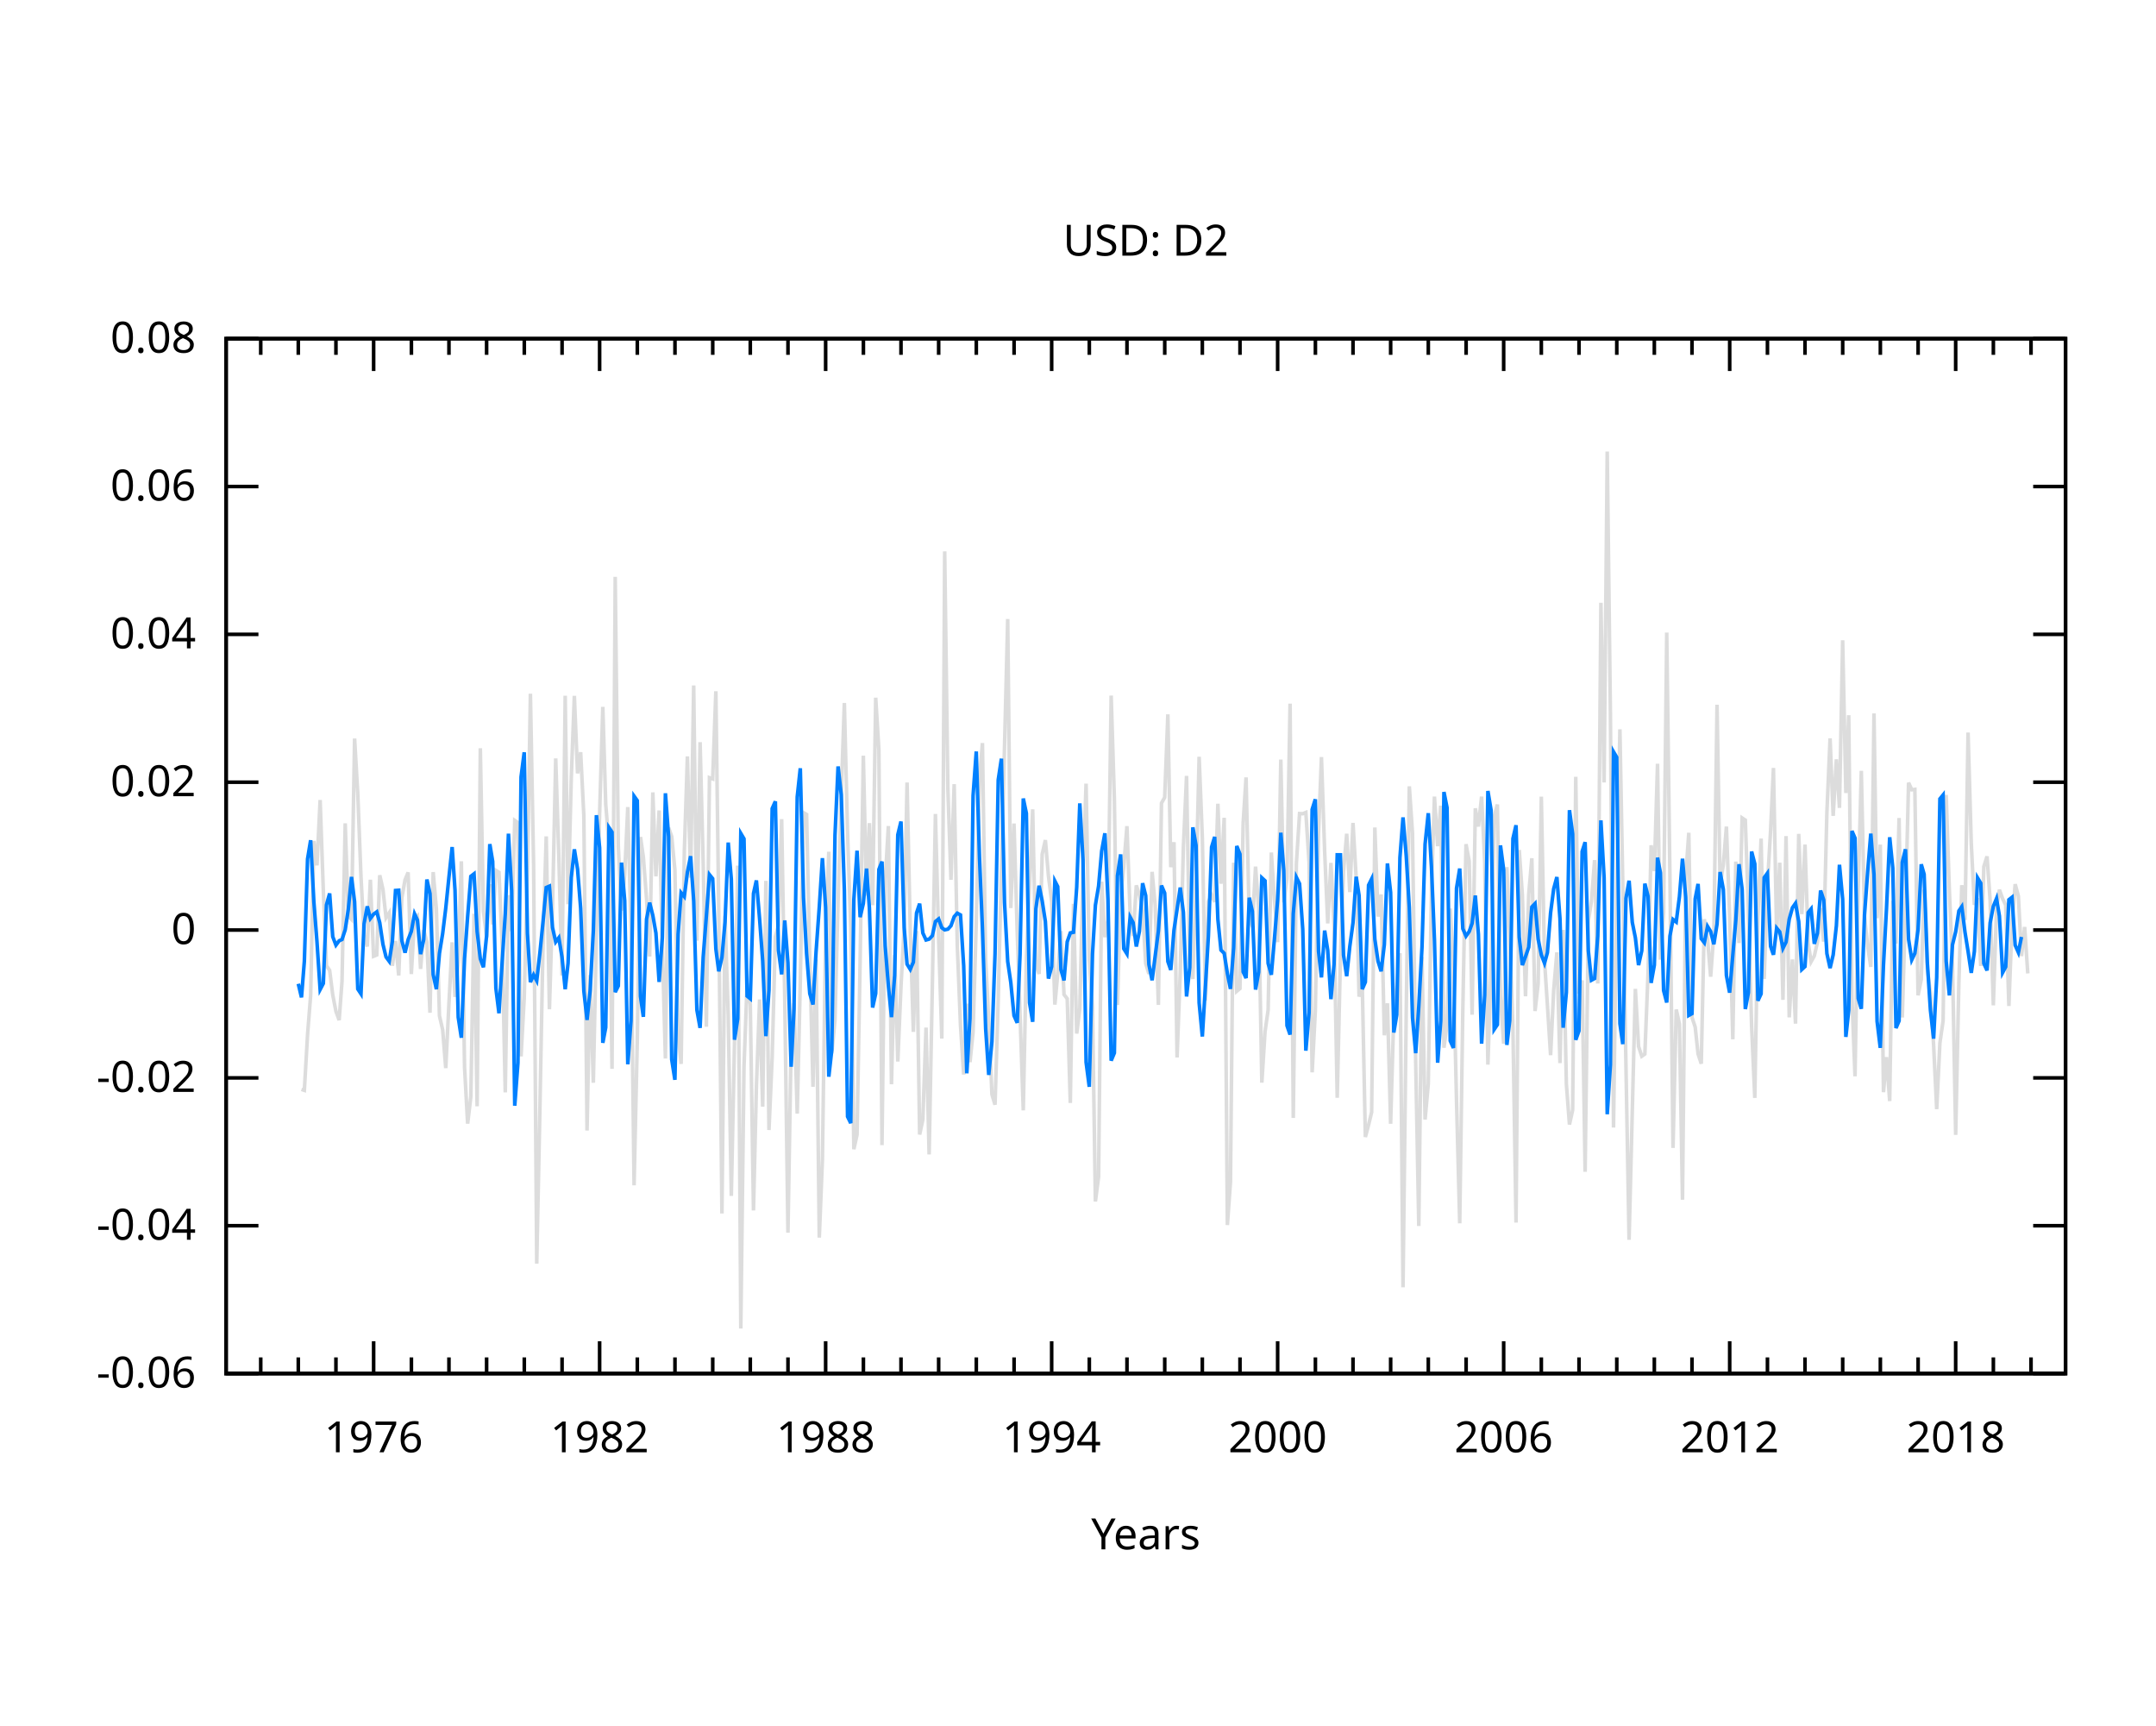
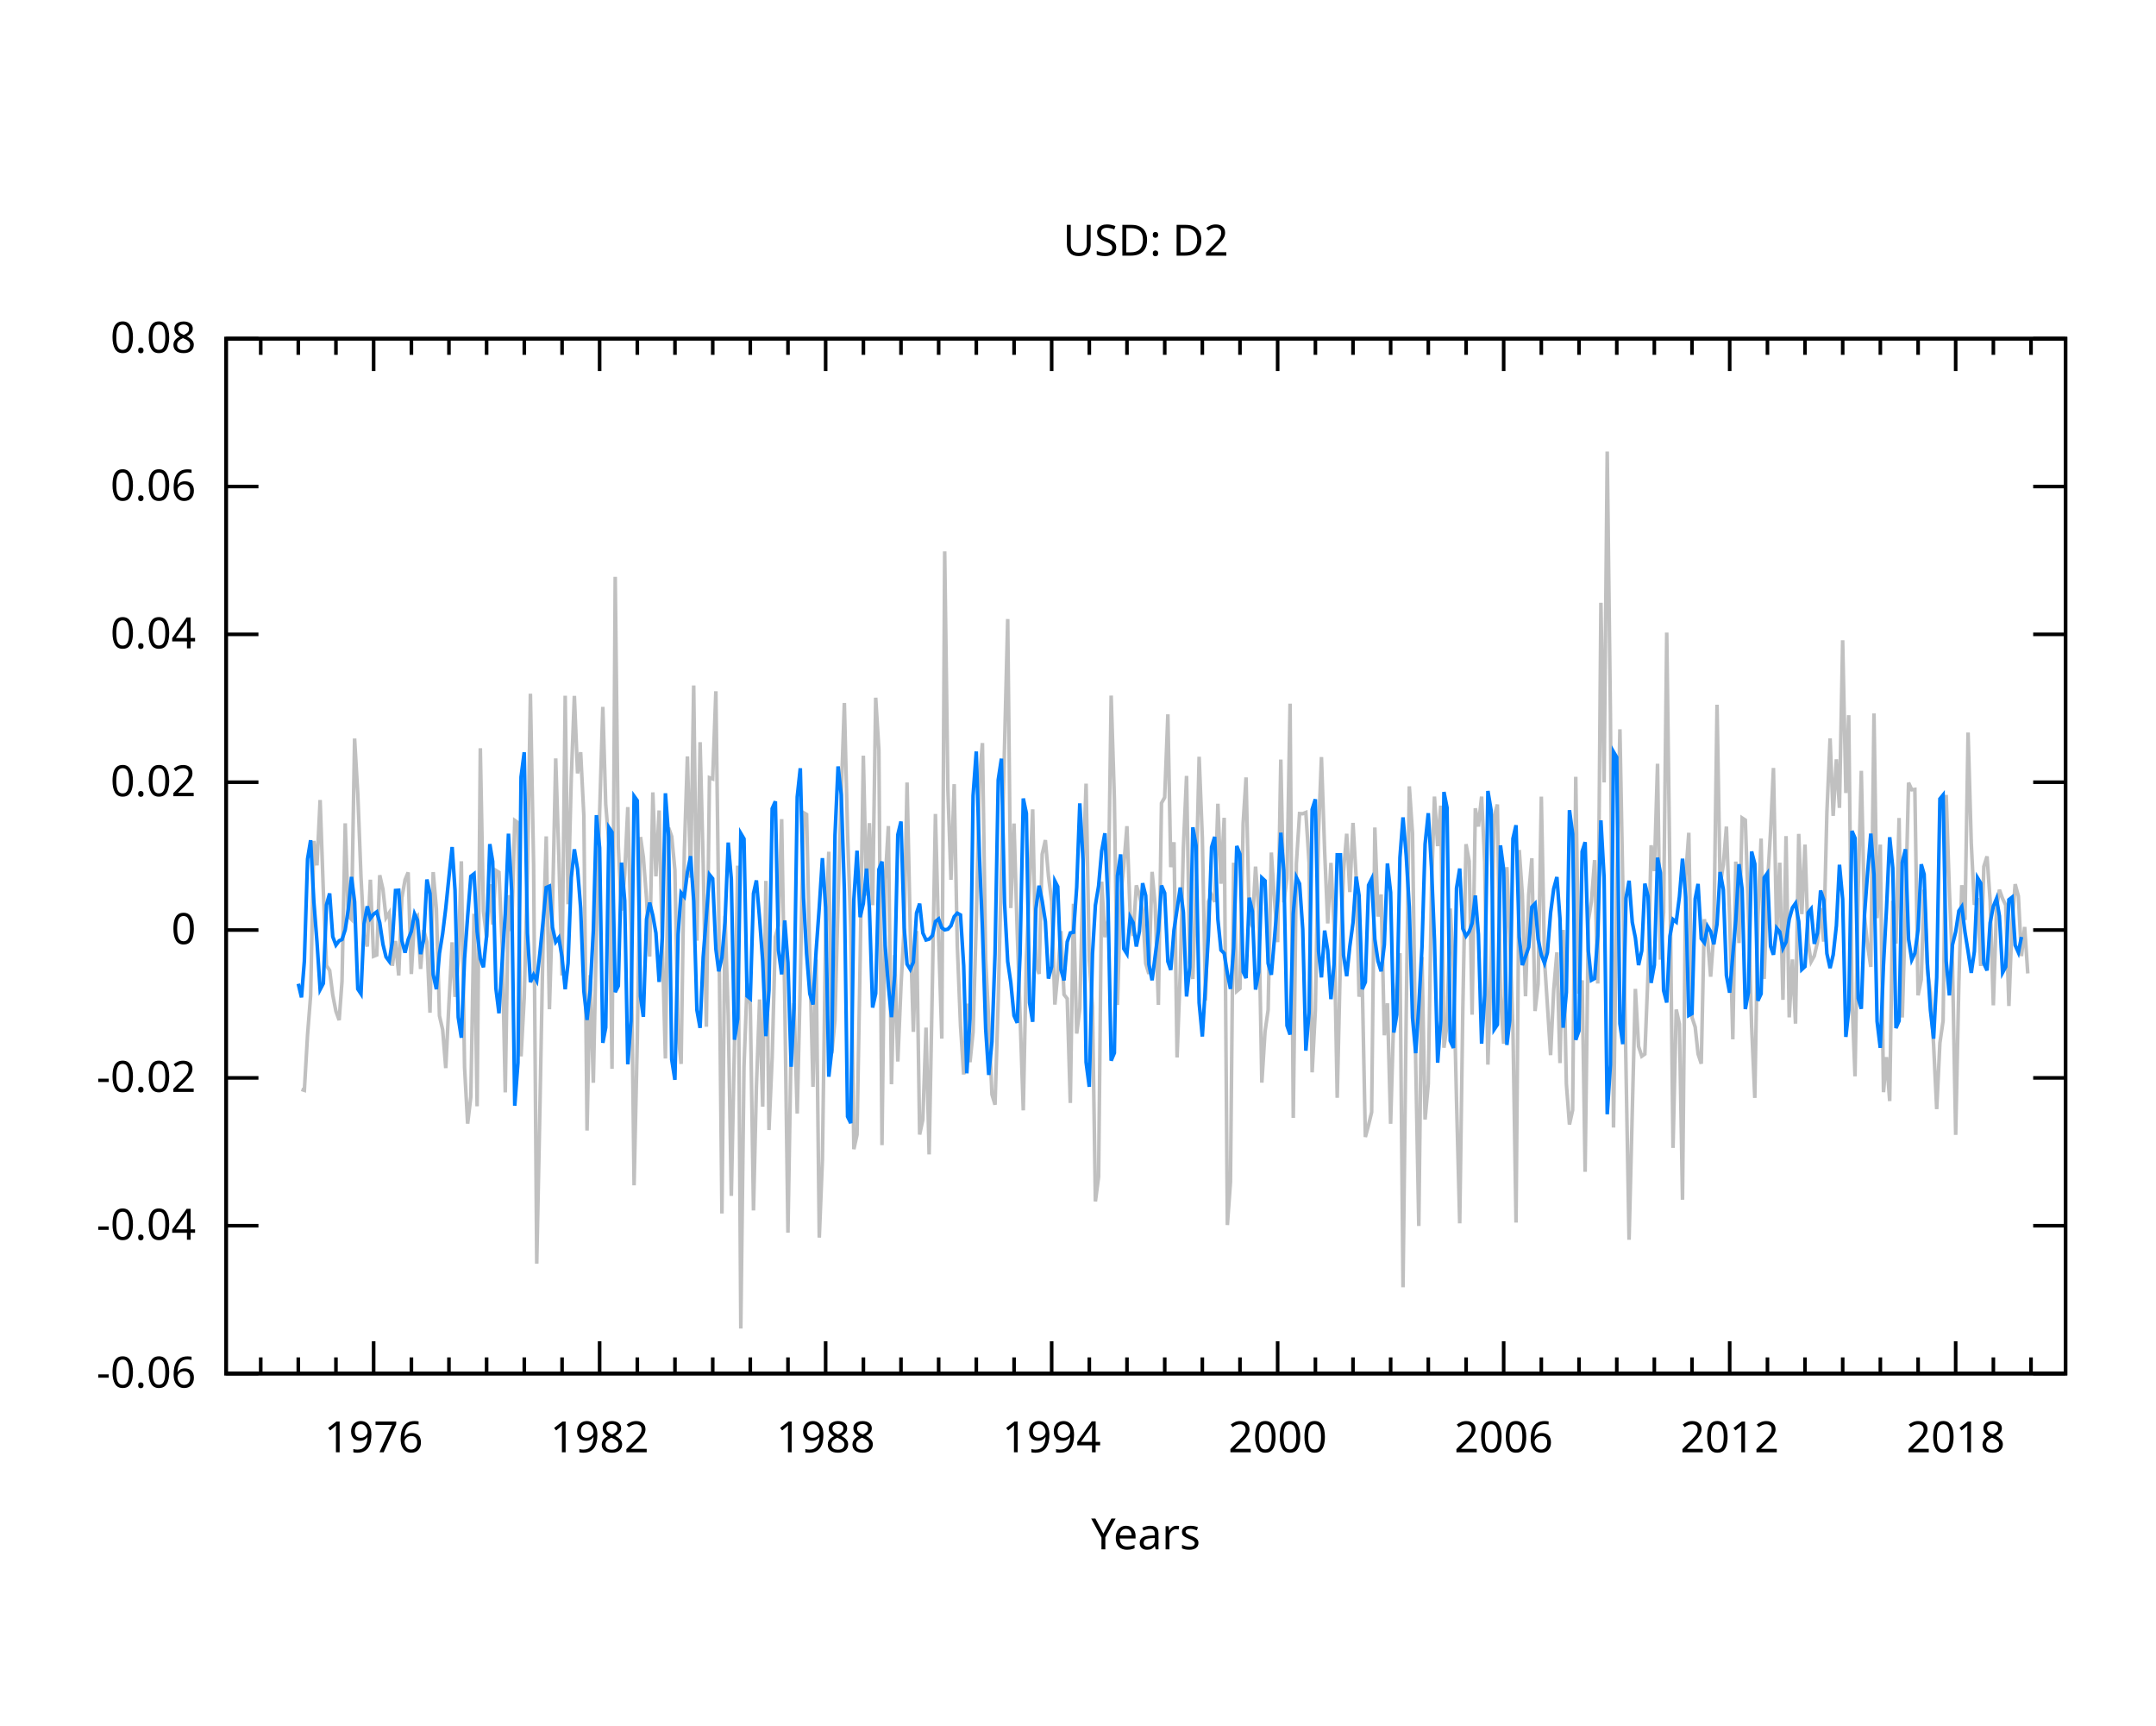
<svg xmlns="http://www.w3.org/2000/svg" xmlns:xlink="http://www.w3.org/1999/xlink" width="600" height="480" viewBox="0 0 600 480">
  <g id="gnuplot_canvas">
    <rect x="0" y="0" width="600" height="480" fill="none" />
    <defs>
      <circle id="gpDot" r="0.5" stroke-width="0.5" stroke="currentColor" />
      <path id="gpPt0" stroke-width="0.222" stroke="currentColor" d="M-1,0 h2 M0,-1 v2" />
      <path id="gpPt1" stroke-width="0.222" stroke="currentColor" d="M-1,-1 L1,1 M1,-1 L-1,1" />
      <path id="gpPt2" stroke-width="0.222" stroke="currentColor" d="M-1,0 L1,0 M0,-1 L0,1 M-1,-1 L1,1 M-1,1 L1,-1" />
      <rect id="gpPt3" stroke-width="0.222" stroke="currentColor" x="-1" y="-1" width="2" height="2" />
      <rect id="gpPt4" stroke-width="0.222" stroke="currentColor" fill="currentColor" x="-1" y="-1" width="2" height="2" />
      <circle id="gpPt5" stroke-width="0.222" stroke="currentColor" cx="0" cy="0" r="1" />
      <use xlink:href="#gpPt5" id="gpPt6" fill="currentColor" stroke="none" />
      <path id="gpPt7" stroke-width="0.222" stroke="currentColor" d="M0,-1.33 L-1.33,0.67 L1.33,0.67 z" />
      <use xlink:href="#gpPt7" id="gpPt8" fill="currentColor" stroke="none" />
      <use xlink:href="#gpPt7" id="gpPt9" stroke="currentColor" transform="rotate(180)" />
      <use xlink:href="#gpPt9" id="gpPt10" fill="currentColor" stroke="none" />
      <use xlink:href="#gpPt3" id="gpPt11" stroke="currentColor" transform="rotate(45)" />
      <use xlink:href="#gpPt11" id="gpPt12" fill="currentColor" stroke="none" />
      <path id="gpPt13" stroke-width="0.222" stroke="currentColor" d="M0,1.330 L1.265,0.411 L0.782,-1.067 L-0.782,-1.076 L-1.265,0.411 z" />
      <use xlink:href="#gpPt13" id="gpPt14" fill="currentColor" stroke="none" />
      <filter id="textbox" filterUnits="objectBoundingBox" x="0" y="0" height="1" width="1">
        <feFlood flood-color="white" flood-opacity="1" result="bgnd" />
        <feComposite in="SourceGraphic" in2="bgnd" operator="atop" />
      </filter>
      <filter id="greybox" filterUnits="objectBoundingBox" x="0" y="0" height="1" width="1">
        <feFlood flood-color="lightgrey" flood-opacity="1" result="grey" />
        <feComposite in="SourceGraphic" in2="grey" operator="atop" />
      </filter>
    </defs>
    <g fill="none" color="white" stroke="currentColor" stroke-width="1.00" stroke-linecap="butt" stroke-linejoin="miter">
</g>
    <g fill="none" color="black" stroke="currentColor" stroke-width="1.00" stroke-linecap="butt" stroke-linejoin="miter">
      <path stroke="black" d="M62.92,382.18 L71.92,382.18 M574.82,382.18 L565.82,382.18  " />
      <g transform="translate(54.53,386.08)" stroke="none" fill="black" font-family="cmr10" font-size="12.00" text-anchor="end">
        <text>
          <tspan font-family="cmr10">-0.06</tspan>
        </text>
      </g>
    </g>
    <g fill="none" color="black" stroke="currentColor" stroke-width="1.00" stroke-linecap="butt" stroke-linejoin="miter">
      <path stroke="black" d="M62.92,341.04 L71.92,341.04 M574.82,341.04 L565.82,341.04  " />
      <g transform="translate(54.53,344.94)" stroke="none" fill="black" font-family="cmr10" font-size="12.00" text-anchor="end">
        <text>
          <tspan font-family="cmr10">-0.04</tspan>
        </text>
      </g>
    </g>
    <g fill="none" color="black" stroke="currentColor" stroke-width="1.00" stroke-linecap="butt" stroke-linejoin="miter">
      <path stroke="black" d="M62.92,299.91 L71.92,299.91 M574.82,299.91 L565.82,299.91  " />
      <g transform="translate(54.53,303.81)" stroke="none" fill="black" font-family="cmr10" font-size="12.00" text-anchor="end">
        <text>
          <tspan font-family="cmr10">-0.02</tspan>
        </text>
      </g>
    </g>
    <g fill="none" color="black" stroke="currentColor" stroke-width="1.00" stroke-linecap="butt" stroke-linejoin="miter">
      <path stroke="black" d="M62.92,258.77 L71.92,258.77 M574.82,258.77 L565.82,258.77  " />
      <g transform="translate(54.53,262.67)" stroke="none" fill="black" font-family="cmr10" font-size="12.00" text-anchor="end">
        <text>
          <tspan font-family="cmr10"> 0</tspan>
        </text>
      </g>
    </g>
    <g fill="none" color="black" stroke="currentColor" stroke-width="1.00" stroke-linecap="butt" stroke-linejoin="miter">
      <path stroke="black" d="M62.92,217.64 L71.92,217.64 M574.82,217.64 L565.82,217.64  " />
      <g transform="translate(54.53,221.54)" stroke="none" fill="black" font-family="cmr10" font-size="12.00" text-anchor="end">
        <text>
          <tspan font-family="cmr10"> 0.02</tspan>
        </text>
      </g>
    </g>
    <g fill="none" color="black" stroke="currentColor" stroke-width="1.00" stroke-linecap="butt" stroke-linejoin="miter">
      <path stroke="black" d="M62.92,176.50 L71.92,176.50 M574.82,176.50 L565.82,176.50  " />
      <g transform="translate(54.53,180.40)" stroke="none" fill="black" font-family="cmr10" font-size="12.00" text-anchor="end">
        <text>
          <tspan font-family="cmr10"> 0.04</tspan>
        </text>
      </g>
    </g>
    <g fill="none" color="black" stroke="currentColor" stroke-width="1.00" stroke-linecap="butt" stroke-linejoin="miter">
      <path stroke="black" d="M62.92,135.37 L71.92,135.37 M574.82,135.37 L565.82,135.37  " />
      <g transform="translate(54.53,139.27)" stroke="none" fill="black" font-family="cmr10" font-size="12.00" text-anchor="end">
        <text>
          <tspan font-family="cmr10"> 0.06</tspan>
        </text>
      </g>
    </g>
    <g fill="none" color="black" stroke="currentColor" stroke-width="1.00" stroke-linecap="butt" stroke-linejoin="miter">
      <path stroke="black" d="M62.92,94.23 L71.92,94.23 M574.82,94.23 L565.82,94.23  " />
      <g transform="translate(54.53,98.13)" stroke="none" fill="black" font-family="cmr10" font-size="12.00" text-anchor="end">
        <text>
          <tspan font-family="cmr10"> 0.08</tspan>
        </text>
      </g>
    </g>
    <g fill="none" color="black" stroke="currentColor" stroke-width="1.00" stroke-linecap="butt" stroke-linejoin="miter">
      <path stroke="black" d="M72.56,382.18 L72.56,377.68 M72.56,94.23 L72.56,98.73 M83.01,382.18 L83.01,377.68 M83.01,94.23 L83.01,98.73   M93.49,382.18 L93.49,377.68 M93.49,94.23 L93.49,98.73 M103.98,382.18 L103.98,373.18 M103.98,94.23 L103.98,103.23    " />
      <g transform="translate(103.98,404.08)" stroke="none" fill="black" font-family="cmr10" font-size="12.00" text-anchor="middle">
        <text>
          <tspan font-family="cmr10">1976</tspan>
        </text>
      </g>
    </g>
    <g fill="none" color="black" stroke="currentColor" stroke-width="1.00" stroke-linecap="butt" stroke-linejoin="miter">
      <path stroke="black" d="M114.49,382.18 L114.49,377.68 M114.49,94.23 L114.49,98.73 M124.94,382.18 L124.94,377.68 M124.94,94.23 L124.94,98.73   M135.42,382.18 L135.42,377.68 M135.42,94.23 L135.42,98.73 M145.91,382.18 L145.91,377.68 M145.91,94.23 L145.91,98.73   M156.42,382.18 L156.42,377.68 M156.42,94.23 L156.42,98.73 M166.87,382.18 L166.87,373.18 M166.87,94.23 L166.87,103.23    " />
      <g transform="translate(166.87,404.08)" stroke="none" fill="black" font-family="cmr10" font-size="12.00" text-anchor="middle">
        <text>
          <tspan font-family="cmr10">1982</tspan>
        </text>
      </g>
    </g>
    <g fill="none" color="black" stroke="currentColor" stroke-width="1.00" stroke-linecap="butt" stroke-linejoin="miter">
      <path stroke="black" d="M177.36,382.18 L177.36,377.68 M177.36,94.23 L177.36,98.73 M187.84,382.18 L187.84,377.68 M187.84,94.23 L187.84,98.73   M198.35,382.18 L198.35,377.68 M198.35,94.23 L198.35,98.73 M208.80,382.18 L208.80,377.68 M208.80,94.23 L208.80,98.73   M219.29,382.18 L219.29,377.68 M219.29,94.23 L219.29,98.73 M229.77,382.18 L229.77,373.18 M229.77,94.23 L229.77,103.23    " />
      <g transform="translate(229.77,404.08)" stroke="none" fill="black" font-family="cmr10" font-size="12.00" text-anchor="middle">
        <text>
          <tspan font-family="cmr10">1988</tspan>
        </text>
      </g>
    </g>
    <g fill="none" color="black" stroke="currentColor" stroke-width="1.00" stroke-linecap="butt" stroke-linejoin="miter">
      <path stroke="black" d="M240.28,382.18 L240.28,377.68 M240.28,94.23 L240.28,98.73 M250.74,382.18 L250.74,377.68 M250.74,94.23 L250.74,98.73   M261.22,382.18 L261.22,377.68 M261.22,94.23 L261.22,98.73 M271.70,382.18 L271.70,377.68 M271.70,94.23 L271.70,98.73   M282.21,382.18 L282.21,377.68 M282.21,94.23 L282.21,98.73 M292.67,382.18 L292.67,373.18 M292.67,94.23 L292.67,103.23    " />
      <g transform="translate(292.67,404.08)" stroke="none" fill="black" font-family="cmr10" font-size="12.00" text-anchor="middle">
        <text>
          <tspan font-family="cmr10">1994</tspan>
        </text>
      </g>
    </g>
    <g fill="none" color="black" stroke="currentColor" stroke-width="1.00" stroke-linecap="butt" stroke-linejoin="miter">
      <path stroke="black" d="M303.15,382.18 L303.15,377.68 M303.15,94.23 L303.15,98.73 M313.63,382.18 L313.63,377.68 M313.63,94.23 L313.63,98.73   M324.14,382.18 L324.14,377.68 M324.14,94.23 L324.14,98.73 M334.60,382.18 L334.60,377.68 M334.60,94.23 L334.60,98.73   M345.08,382.18 L345.08,377.68 M345.08,94.23 L345.08,98.73 M355.56,382.18 L355.56,373.18 M355.56,94.23 L355.56,103.23    " />
      <g transform="translate(355.56,404.08)" stroke="none" fill="black" font-family="cmr10" font-size="12.00" text-anchor="middle">
        <text>
          <tspan font-family="cmr10">2000</tspan>
        </text>
      </g>
    </g>
    <g fill="none" color="black" stroke="currentColor" stroke-width="1.00" stroke-linecap="butt" stroke-linejoin="miter">
      <path stroke="black" d="M366.07,382.18 L366.07,377.68 M366.07,94.23 L366.07,98.73 M376.53,382.18 L376.53,377.68 M376.53,94.23 L376.53,98.73   M387.01,382.18 L387.01,377.68 M387.01,94.23 L387.01,98.73 M397.49,382.18 L397.49,377.68 M397.49,94.23 L397.49,98.73   M408.01,382.18 L408.01,377.68 M408.01,94.23 L408.01,98.73 M418.46,382.18 L418.46,373.18 M418.46,94.23 L418.46,103.23    " />
      <g transform="translate(418.46,404.08)" stroke="none" fill="black" font-family="cmr10" font-size="12.00" text-anchor="middle">
        <text>
          <tspan font-family="cmr10">2006</tspan>
        </text>
      </g>
    </g>
    <g fill="none" color="black" stroke="currentColor" stroke-width="1.00" stroke-linecap="butt" stroke-linejoin="miter">
      <path stroke="black" d="M428.94,382.18 L428.94,377.68 M428.94,94.23 L428.94,98.73 M439.43,382.18 L439.43,377.68 M439.43,94.23 L439.43,98.73   M449.94,382.18 L449.94,377.68 M449.94,94.23 L449.94,98.73 M460.39,382.18 L460.39,377.68 M460.39,94.23 L460.39,98.73   M470.87,382.18 L470.87,377.68 M470.87,94.23 L470.87,98.73 M481.36,382.18 L481.36,373.18 M481.36,94.23 L481.36,103.23    " />
      <g transform="translate(481.36,404.08)" stroke="none" fill="black" font-family="cmr10" font-size="12.00" text-anchor="middle">
        <text>
          <tspan font-family="cmr10">2012</tspan>
        </text>
      </g>
    </g>
    <g fill="none" color="black" stroke="currentColor" stroke-width="1.00" stroke-linecap="butt" stroke-linejoin="miter">
      <path stroke="black" d="M491.87,382.18 L491.87,377.68 M491.87,94.23 L491.87,98.73 M502.32,382.18 L502.32,377.68 M502.32,94.23 L502.32,98.73   M512.81,382.18 L512.81,377.68 M512.81,94.23 L512.81,98.73 M523.29,382.18 L523.29,377.68 M523.29,94.23 L523.29,98.73   M533.80,382.18 L533.80,377.68 M533.80,94.23 L533.80,98.73 M544.25,382.18 L544.25,373.18 M544.25,94.23 L544.25,103.23    " />
      <g transform="translate(544.25,404.08)" stroke="none" fill="black" font-family="cmr10" font-size="12.00" text-anchor="middle">
        <text>
          <tspan font-family="cmr10">2018</tspan>
        </text>
      </g>
    </g>
    <g fill="none" color="black" stroke="currentColor" stroke-width="1.00" stroke-linecap="butt" stroke-linejoin="miter">
      <path stroke="black" d="M554.74,382.18 L554.74,377.68 M554.74,94.23 L554.74,98.73 M565.22,382.18 L565.22,377.68 M565.22,94.23 L565.22,98.73    " />
    </g>
    <g fill="none" color="black" stroke="currentColor" stroke-width="1.00" stroke-linecap="butt" stroke-linejoin="miter">
      <path stroke="black" d="M62.92,94.23 L62.92,382.18 L574.82,382.18 L574.82,94.23 L62.92,94.23 Z  " />
    </g>
    <g fill="none" color="black" stroke="currentColor" stroke-width="1.00" stroke-linecap="butt" stroke-linejoin="miter">
      <g transform="translate(318.87,431.08)" stroke="none" fill="black" font-family="cmr10" font-size="12.00" text-anchor="middle">
        <text>
          <tspan font-family="cmr10">Years</tspan>
        </text>
      </g>
    </g>
    <g fill="none" color="black" stroke="currentColor" stroke-width="1.00" stroke-linecap="butt" stroke-linejoin="miter">
</g>
    <g id="gnuplot_plot_1">
      <g fill="none" color="black" stroke="currentColor" stroke-width="1.00" stroke-linecap="butt" stroke-linejoin="miter">
-         <path stroke="rgb(220, 220, 220)" d="M83.90,303.11 L84.70,303.37 L85.59,287.86 L86.45,276.96 L87.34,233.99 L88.21,240.78 L89.09,222.60 L89.98,247.88   L90.85,268.67 L91.74,270.00 L92.60,276.82 L93.49,281.38 L94.38,283.84 L95.18,273.06 L96.07,229.08 L96.93,254.88   L97.82,255.80 L98.68,205.49 L99.57,220.92 L100.46,243.97 L101.32,260.18 L102.21,263.36 L103.07,244.78 L103.96,266.07   L104.85,265.71 L105.68,243.52 L106.57,247.44 L107.43,255.33 L108.32,253.97 L109.19,268.72 L110.07,261.83 L110.96,271.42   L111.83,249.80 L112.72,244.81 L113.58,242.74 L114.47,271.02 L115.36,255.45 L116.16,254.79 L117.05,269.60 L117.91,258.76   L118.80,262.11 L119.66,281.78 L120.55,242.65 L121.44,252.86 L122.30,282.64 L123.19,286.52 L124.05,297.19 L124.94,279.18   L125.83,262.19 L126.63,277.38 L127.52,267.18 L128.39,239.64 L129.28,296.91 L130.14,312.64 L131.03,305.16 L131.92,254.24   L132.78,307.81 L133.67,208.19 L134.53,253.52 L135.42,260.90 L136.31,246.04 L137.11,257.23 L138.00,242.19 L138.86,242.71   L139.75,262.98 L140.61,303.95 L141.50,249.06 L142.39,259.08 L143.25,228.28 L144.14,228.90 L145.00,293.93 L145.89,277.65   L146.78,242.48 L147.61,193.02 L148.50,240.62 L149.37,351.59 L150.26,308.11 L151.12,262.57 L152.01,232.71 L152.90,280.81   L153.76,252.44 L154.65,211.02 L155.51,237.95 L156.40,271.41 L157.29,193.57 L158.09,251.61 L158.98,216.57 L159.84,193.62   L160.73,215.19 L161.59,209.29 L162.48,226.94 L163.37,314.56 L164.23,271.31 L165.12,301.26 L165.98,259.80 L166.87,226.27   L167.76,196.68 L168.57,223.78 L169.46,234.70 L170.32,297.39 L171.21,160.50 L172.07,235.42 L172.96,253.35 L173.85,243.12   L174.71,224.56 L175.60,258.55 L176.46,329.80 L177.35,289.63 L178.24,232.89 L179.04,238.47 L179.93,250.05 L180.79,266.14   L181.68,220.47 L182.54,243.83 L183.43,225.50 L184.32,263.22 L185.18,294.52 L186.07,230.32 L186.93,232.74 L187.82,242.01   L188.71,287.48 L189.55,296.02 L190.44,237.09 L191.30,210.46 L192.19,244.22 L193.05,190.72 L193.94,261.73 L194.83,206.51   L195.69,240.24 L196.58,285.67 L197.44,216.39 L198.33,216.72 L199.22,192.33 L200.02,253.39 L200.91,337.64 L201.77,254.82   L202.66,282.69 L203.52,332.75 L204.41,289.81 L205.30,240.86 L206.16,369.64 L207.05,296.84 L207.91,273.63 L208.80,279.46   L209.69,336.79 L210.50,302.49 L211.39,278.10 L212.25,307.91 L213.14,245.09 L214.00,314.41 L214.89,294.13 L215.78,260.69   L216.64,257.39 L217.53,227.92 L218.39,278.01 L219.28,342.98 L220.17,290.28 L220.97,279.15 L221.86,309.85 L222.72,272.89   L223.61,226.12 L224.47,226.61 L225.36,266.80 L226.25,302.40 L227.11,266.99 L228.00,344.35 L228.87,322.76 L229.76,260.16   L230.65,236.99 L231.48,293.07 L232.37,283.86 L233.23,250.77 L234.12,220.98 L234.98,195.60 L235.87,231.75 L236.76,258.11   L237.62,319.75 L238.51,315.70 L239.37,267.18 L240.26,210.26 L241.15,249.22 L241.95,229.02 L242.84,251.86 L243.70,194.13   L244.59,208.70 L245.45,318.62 L246.34,244.97 L247.23,229.84 L248.09,301.68 L248.98,265.73 L249.85,295.36 L250.74,274.40   L251.63,257.84 L252.43,217.72 L253.32,258.88 L254.18,287.11 L255.07,259.04 L255.93,315.67 L256.82,311.52 L257.71,285.92   L258.57,321.21 L259.46,274.58 L260.32,226.48 L261.21,260.84 L262.10,288.98 L262.90,153.42 L263.79,219.64 L264.65,244.80   L265.54,218.19 L266.41,263.19 L267.30,285.35 L268.19,298.97 L269.05,279.24 L269.94,295.54 L270.80,287.17 L271.69,256.49   L272.58,216.78 L273.41,206.75 L274.30,266.98 L275.16,284.23 L276.05,304.52 L276.91,307.37 L277.80,278.26 L278.69,241.56   L279.55,207.80 L280.44,172.24 L281.30,252.66 L282.19,229.14 L283.08,259.14 L283.88,282.45 L284.77,308.94 L285.63,266.45   L286.52,246.39 L287.39,225.19 L288.28,268.27 L289.17,270.98 L290.03,237.69 L290.92,233.75 L291.78,243.75 L292.67,250.83   L293.56,279.52 L294.36,270.98 L295.25,259.05 L296.11,276.73 L297.00,277.86 L297.86,306.88 L298.75,251.46 L299.64,287.58   L300.50,280.63 L301.39,242.87 L302.25,218.04 L303.14,267.25 L304.03,280.16 L304.84,334.29 L305.73,327.41 L306.59,245.32   L307.48,260.77 L308.34,256.04 L309.23,193.54 L310.12,222.18 L310.98,279.62 L311.87,249.63 L312.73,241.08 L313.62,229.87   L314.51,254.25 L315.34,260.44 L316.23,246.34 L317.09,249.01 L317.98,253.21 L318.84,268.07 L319.73,270.97 L320.62,242.59   L321.48,251.88 L322.37,279.60 L323.23,223.46 L324.12,221.88 L325.01,198.76 L325.82,241.28 L326.71,234.34 L327.57,294.22   L328.46,270.37 L329.32,235.94 L330.21,215.89 L331.10,267.80 L331.96,272.37 L332.85,246.19 L333.71,210.56 L334.60,233.03   L335.49,278.35 L336.29,250.83 L337.18,249.07 L338.04,250.94 L338.93,223.64 L339.79,245.89 L340.68,227.54 L341.57,340.85   L342.43,328.86 L343.32,240.04 L344.18,275.80 L345.07,275.05 L345.96,229.03 L346.77,216.31 L347.66,256.10 L348.52,257.69   L349.41,241.12 L350.27,252.74 L351.16,301.23 L352.05,287.04 L352.91,281.03 L353.80,237.21 L354.66,250.09 L355.55,262.15   L356.44,211.34 L357.27,251.08 L358.16,244.37 L359.02,195.78 L359.91,311.05 L360.77,240.31 L361.66,226.37 L362.55,226.41   L363.41,226.06 L364.30,240.01 L365.16,298.36 L366.05,281.17 L366.94,231.59 L367.75,210.65 L368.64,236.89 L369.50,256.93   L370.39,240.09 L371.25,257.35 L372.14,305.44 L373.03,266.66 L373.89,242.38 L374.78,231.98 L375.64,248.21 L376.53,228.97   L377.42,244.28 L378.22,277.30 L379.11,273.72 L379.97,316.36 L380.86,313.02 L381.72,309.44 L382.61,230.24 L383.50,255.03   L384.36,248.87 L385.25,288.05 L386.11,279.16 L387.00,312.68 L387.89,281.99 L388.70,274.33 L389.59,265.22 L390.45,358.17   L391.34,282.13 L392.20,218.79 L393.09,231.84 L393.98,295.60 L394.84,341.11 L395.73,266.27 L396.59,311.49 L397.48,301.57   L398.37,247.27 L399.20,221.64 L400.09,235.44 L400.95,224.17 L401.84,291.52 L402.70,284.98 L403.59,252.78 L404.48,269.51   L405.34,306.30 L406.23,340.38 L407.09,280.91 L407.98,234.88 L408.87,239.65 L409.68,282.33 L410.57,224.90 L411.43,229.97   L412.32,221.65 L413.18,239.80 L414.07,296.22 L414.96,269.77 L415.82,227.18 L416.71,223.84 L417.57,277.05 L418.46,290.38   L419.35,241.27 L420.15,260.24 L421.04,286.20 L421.90,340.17 L422.79,236.50 L423.66,249.00 L424.54,277.20 L425.43,248.88   L426.30,238.80 L427.19,281.31 L428.05,273.77 L428.94,221.65 L429.83,267.34 L430.63,279.59 L431.52,293.58 L432.38,275.52   L433.27,265.00 L434.13,295.80 L435.02,258.74 L435.91,301.60 L436.77,312.88 L437.66,308.85 L438.52,216.14 L439.41,276.46   L440.30,272.78 L441.13,326.04 L442.02,256.22 L442.88,250.84 L443.77,239.32 L444.64,273.66 L445.52,167.72 L446.41,217.70   L447.28,125.63 L448.17,198.81 L449.03,313.73 L449.92,247.66 L450.81,202.92 L451.61,245.83 L452.50,296.88 L453.36,344.95   L454.25,309.36 L455.11,275.15 L456.00,291.14 L456.89,293.88 L457.75,293.28 L458.64,270.78 L459.50,235.19 L460.39,242.37   L461.28,212.51 L462.08,267.01 L462.97,253.79 L463.84,176.00 L464.73,243.97 L465.59,319.40 L466.48,280.89 L467.37,284.93   L468.23,333.81 L469.12,243.85 L469.98,231.71 L470.87,283.06 L471.76,285.76 L472.56,293.23 L473.45,295.96 L474.31,255.76   L475.20,261.31 L476.06,271.75 L476.95,259.73 L477.84,196.09 L478.70,246.27 L479.59,240.59 L480.45,229.99 L481.34,254.90   L482.23,289.17 L483.06,239.73 L483.95,262.40 L484.82,227.59 L485.71,228.18 L486.57,253.27 L487.46,285.43 L488.35,305.48   L489.21,255.39 L490.10,233.33 L490.96,272.37 L491.85,246.38 L492.74,231.15 L493.54,213.68 L494.43,260.00 L495.29,240.03   L496.18,278.19 L497.04,232.64 L497.93,283.07 L498.82,266.96 L499.68,284.82 L500.57,232.02 L501.43,254.34 L502.32,235.00   L503.21,262.45 L504.02,267.58 L504.91,265.97 L505.77,262.20 L506.66,252.69 L507.52,261.99 L508.41,226.09 L509.30,205.45   L510.16,227.00 L511.05,211.27 L511.91,224.78 L512.80,178.15 L513.69,220.65 L514.49,199.00 L515.38,277.41 L516.24,299.47   L517.13,247.40 L517.99,214.47 L518.88,255.00 L519.77,263.28 L520.63,269.03 L521.52,198.50 L522.38,255.47 L523.27,235.00   L524.16,303.88 L525.00,294.13 L525.89,306.36 L526.75,250.62 L527.64,262.54 L528.50,227.59 L529.39,283.11 L530.28,252.97   L531.14,217.78 L532.03,219.74 L532.89,219.64 L533.78,276.93 L534.67,272.55 L535.47,247.55 L536.36,269.58 L537.22,276.23   L538.11,290.80 L538.97,308.60 L539.86,290.17 L540.75,284.05 L541.61,221.18 L542.50,247.89 L543.36,268.21 L544.25,315.76   L545.14,273.34 L545.95,246.29 L546.84,255.98 L547.70,203.82 L548.59,234.61 L549.45,251.74 L550.34,249.89 L551.23,268.78   L552.09,241.11 L552.98,238.28 L553.84,250.58 L554.73,279.72 L555.62,252.87 L556.42,247.56 L557.31,250.04 L558.17,251.83   L559.06,279.90 L559.92,257.21 L560.81,246.01 L561.70,249.33 L562.56,266.02 L563.45,257.92 L564.32,270.85  " />
+         <path stroke="rgb(192, 192, 192)" d="M83.90,303.11 L84.70,303.37 L85.59,287.86 L86.45,276.96 L87.34,233.99 L88.21,240.78 L89.09,222.60 L89.98,247.88   L90.85,268.67 L91.74,270.00 L92.60,276.82 L93.49,281.38 L94.38,283.84 L95.18,273.06 L96.07,229.08 L96.93,254.88   L97.82,255.80 L98.68,205.49 L99.57,220.92 L100.46,243.97 L101.32,260.18 L102.21,263.36 L103.07,244.78 L103.96,266.07   L104.85,265.71 L105.68,243.52 L106.57,247.44 L107.43,255.33 L108.32,253.97 L109.19,268.72 L110.07,261.83 L110.96,271.42   L111.83,249.80 L112.72,244.81 L113.58,242.74 L114.47,271.02 L115.36,255.45 L116.16,254.79 L117.05,269.60 L117.91,258.76   L118.80,262.11 L119.66,281.78 L120.55,242.65 L121.44,252.86 L122.30,282.64 L123.19,286.52 L124.05,297.19 L124.94,279.18   L125.83,262.19 L126.63,277.38 L127.52,267.18 L128.39,239.64 L129.28,296.91 L130.14,312.64 L131.03,305.16 L131.92,254.24   L132.78,307.81 L133.67,208.19 L134.53,253.52 L135.42,260.90 L136.31,246.04 L137.11,257.23 L138.00,242.19 L138.86,242.71   L139.75,262.98 L140.61,303.95 L141.50,249.06 L142.39,259.08 L143.25,228.28 L144.14,228.90 L145.00,293.93 L145.89,277.65   L146.78,242.48 L147.61,193.02 L148.50,240.62 L149.37,351.59 L150.26,308.11 L151.12,262.57 L152.01,232.71 L152.90,280.81   L153.76,252.44 L154.65,211.02 L155.51,237.95 L156.40,271.41 L157.29,193.57 L158.09,251.61 L158.98,216.57 L159.84,193.62   L160.73,215.19 L161.59,209.29 L162.48,226.94 L163.37,314.56 L164.23,271.31 L165.12,301.26 L165.98,259.80 L166.87,226.27   L167.76,196.68 L168.57,223.78 L169.46,234.70 L170.32,297.39 L171.21,160.50 L172.07,235.42 L172.96,253.35 L173.85,243.12   L174.71,224.56 L175.60,258.55 L176.46,329.80 L177.35,289.63 L178.24,232.89 L179.04,238.47 L179.93,250.05 L180.79,266.14   L181.68,220.47 L182.54,243.83 L183.43,225.50 L184.32,263.22 L185.18,294.52 L186.07,230.32 L186.93,232.74 L187.82,242.01   L188.71,287.48 L189.55,296.02 L190.44,237.09 L191.30,210.46 L192.19,244.22 L193.05,190.72 L193.94,261.73 L194.83,206.51   L195.69,240.24 L196.58,285.67 L197.44,216.39 L198.33,216.72 L199.22,192.33 L200.02,253.39 L200.91,337.64 L201.77,254.82   L202.66,282.69 L203.52,332.75 L204.41,289.81 L205.30,240.86 L206.16,369.64 L207.05,296.84 L207.91,273.63 L208.80,279.46   L209.69,336.79 L210.50,302.49 L211.39,278.10 L212.25,307.91 L213.14,245.09 L214.00,314.41 L214.89,294.13 L215.78,260.69   L216.64,257.39 L217.53,227.92 L218.39,278.01 L219.28,342.98 L220.17,290.28 L220.97,279.15 L221.86,309.85 L222.72,272.89   L223.61,226.12 L224.47,226.61 L225.36,266.80 L226.25,302.40 L227.11,266.99 L228.00,344.35 L228.87,322.76 L229.76,260.16   L230.65,236.99 L231.48,293.07 L232.37,283.86 L233.23,250.77 L234.12,220.98 L234.98,195.60 L235.87,231.75 L236.76,258.11   L237.62,319.75 L238.51,315.70 L239.37,267.18 L240.26,210.26 L241.15,249.22 L241.95,229.02 L242.84,251.86 L243.70,194.13   L244.59,208.70 L245.45,318.62 L246.34,244.97 L247.23,229.84 L248.09,301.68 L248.98,265.73 L249.85,295.36 L250.74,274.40   L251.63,257.84 L252.43,217.72 L253.32,258.88 L254.18,287.11 L255.07,259.04 L255.93,315.67 L256.82,311.52 L257.71,285.92   L258.57,321.21 L259.46,274.58 L260.32,226.48 L261.21,260.84 L262.10,288.98 L262.90,153.42 L263.79,219.64 L264.65,244.80   L265.54,218.19 L266.41,263.19 L267.30,285.35 L268.19,298.97 L269.05,279.24 L269.94,295.54 L270.80,287.17 L271.69,256.49   L272.58,216.78 L273.41,206.75 L274.30,266.98 L275.16,284.23 L276.05,304.52 L276.91,307.37 L277.80,278.26 L278.69,241.56   L279.55,207.80 L280.44,172.24 L281.30,252.66 L282.19,229.14 L283.08,259.14 L283.88,282.45 L284.77,308.94 L285.63,266.45   L286.52,246.39 L287.39,225.19 L288.28,268.27 L289.17,270.98 L290.03,237.69 L290.92,233.75 L291.78,243.75 L292.67,250.83   L293.56,279.52 L294.36,270.98 L295.25,259.05 L296.11,276.73 L297.00,277.86 L297.86,306.88 L298.75,251.46 L299.64,287.58   L300.50,280.63 L301.39,242.87 L302.25,218.04 L303.14,267.25 L304.03,280.16 L304.84,334.29 L305.73,327.41 L306.59,245.32   L307.48,260.77 L308.34,256.04 L309.23,193.54 L310.12,222.18 L310.98,279.62 L311.87,249.63 L312.73,241.08 L313.62,229.87   L314.51,254.25 L315.34,260.44 L316.23,246.34 L317.09,249.01 L317.98,253.21 L318.84,268.07 L319.73,270.97 L320.62,242.59   L321.48,251.88 L322.37,279.60 L323.23,223.46 L324.12,221.88 L325.01,198.76 L325.82,241.28 L326.71,234.34 L327.57,294.22   L328.46,270.37 L329.32,235.94 L330.21,215.89 L331.10,267.80 L331.96,272.37 L332.85,246.19 L333.71,210.56 L334.60,233.03   L335.49,278.35 L336.29,250.83 L337.18,249.07 L338.04,250.94 L338.93,223.64 L339.79,245.89 L340.68,227.54 L341.57,340.85   L342.43,328.86 L343.32,240.04 L344.18,275.80 L345.07,275.05 L345.96,229.03 L346.77,216.31 L347.66,256.10 L348.52,257.69   L349.41,241.12 L350.27,252.74 L351.16,301.23 L352.05,287.04 L352.91,281.03 L353.80,237.21 L354.66,250.09 L355.55,262.15   L356.44,211.34 L357.27,251.08 L358.16,244.37 L359.02,195.78 L359.91,311.05 L360.77,240.31 L361.66,226.37 L362.55,226.41   L363.41,226.06 L364.30,240.01 L365.16,298.36 L366.05,281.17 L366.94,231.59 L367.75,210.65 L368.64,236.89 L369.50,256.93   L370.39,240.09 L371.25,257.35 L372.14,305.44 L373.03,266.66 L373.89,242.38 L374.78,231.98 L375.64,248.21 L376.53,228.97   L377.42,244.28 L378.22,277.30 L379.11,273.72 L379.97,316.36 L380.86,313.02 L381.72,309.44 L382.61,230.24 L383.50,255.03   L384.36,248.87 L385.25,288.05 L386.11,279.16 L387.00,312.68 L387.89,281.99 L388.70,274.33 L389.59,265.22 L390.45,358.17   L391.34,282.13 L392.20,218.79 L393.09,231.84 L393.98,295.60 L394.84,341.11 L395.73,266.27 L396.59,311.49 L397.48,301.57   L398.37,247.27 L399.20,221.64 L400.09,235.44 L400.95,224.17 L401.84,291.52 L402.70,284.98 L403.59,252.78 L404.48,269.51   L405.34,306.30 L406.23,340.38 L407.09,280.91 L407.98,234.88 L408.87,239.65 L409.68,282.33 L410.57,224.90 L411.43,229.97   L412.32,221.65 L413.18,239.80 L414.07,296.22 L414.96,269.77 L415.82,227.18 L416.71,223.84 L417.57,277.05 L418.46,290.38   L419.35,241.27 L420.15,260.24 L421.04,286.20 L421.90,340.17 L422.79,236.50 L423.66,249.00 L424.54,277.20 L425.43,248.88   L426.30,238.80 L427.19,281.31 L428.05,273.77 L428.94,221.65 L429.83,267.34 L430.63,279.59 L431.52,293.58 L432.38,275.52   L433.27,265.00 L434.13,295.80 L435.02,258.74 L435.91,301.60 L436.77,312.88 L437.66,308.85 L438.52,216.14 L439.41,276.46   L440.30,272.78 L441.13,326.04 L442.02,256.22 L442.88,250.84 L443.77,239.32 L444.64,273.66 L445.52,167.72 L446.41,217.70   L447.28,125.63 L448.17,198.81 L449.03,313.73 L449.92,247.66 L450.81,202.92 L451.61,245.83 L452.50,296.88 L453.36,344.95   L454.25,309.36 L455.11,275.15 L456.00,291.14 L456.89,293.88 L457.75,293.28 L458.64,270.78 L459.50,235.19 L460.39,242.37   L461.28,212.51 L462.08,267.01 L462.97,253.79 L463.84,176.00 L464.73,243.97 L465.59,319.40 L466.48,280.89 L467.37,284.93   L468.23,333.81 L469.12,243.85 L469.98,231.71 L470.87,283.06 L471.76,285.76 L472.56,293.23 L473.45,295.96 L474.31,255.76   L475.20,261.31 L476.06,271.75 L476.95,259.73 L477.84,196.09 L478.70,246.27 L479.59,240.59 L480.45,229.99 L481.34,254.90   L482.23,289.17 L483.06,239.73 L483.95,262.40 L484.82,227.59 L485.71,228.18 L486.57,253.27 L487.46,285.43 L488.35,305.48   L489.21,255.39 L490.10,233.33 L490.96,272.37 L491.85,246.38 L492.74,231.15 L493.54,213.68 L494.43,260.00 L495.29,240.03   L496.18,278.19 L497.04,232.64 L497.93,283.07 L498.82,266.96 L499.68,284.82 L500.57,232.02 L501.43,254.34 L502.32,235.00   L503.21,262.45 L504.02,267.58 L504.91,265.97 L505.77,262.20 L506.66,252.69 L507.52,261.99 L508.41,226.09 L509.30,205.45   L510.16,227.00 L511.05,211.27 L511.91,224.78 L512.80,178.15 L513.69,220.65 L514.49,199.00 L515.38,277.41 L516.24,299.47   L517.13,247.40 L517.99,214.47 L518.88,255.00 L519.77,263.28 L520.63,269.03 L521.52,198.50 L522.38,255.47 L523.27,235.00   L524.16,303.88 L525.00,294.13 L525.89,306.36 L526.75,250.62 L527.64,262.54 L528.50,227.59 L529.39,283.11 L530.28,252.97   L531.14,217.78 L532.03,219.74 L532.89,219.64 L533.78,276.93 L534.67,272.55 L535.47,247.55 L536.36,269.58 L537.22,276.23   L538.11,290.80 L538.97,308.60 L539.86,290.17 L540.75,284.05 L541.61,221.18 L542.50,247.89 L543.36,268.21 L544.25,315.76   L545.14,273.34 L545.95,246.29 L546.84,255.98 L547.70,203.82 L548.59,234.61 L549.45,251.74 L550.34,249.89 L551.23,268.78   L552.09,241.11 L552.98,238.28 L553.84,250.58 L554.73,279.72 L555.62,252.87 L556.42,247.56 L557.31,250.04 L558.17,251.83   L559.06,279.90 L559.92,257.21 L560.81,246.01 L561.70,249.33 L562.56,266.02 L563.45,257.92 L564.32,270.85  " />
      </g>
    </g>
    <g id="gnuplot_plot_2">
      <g fill="none" color="black" stroke="currentColor" stroke-width="1.00" stroke-linecap="butt" stroke-linejoin="miter">
        <path stroke="rgb(  0, 128, 255)" d="M83.01,273.73 L83.90,277.51 L84.70,267.44 L85.59,239.01 L86.45,233.79 L87.34,250.84 L88.21,262.01 L89.09,275.32   L89.98,273.63 L90.85,251.79 L91.74,248.59 L92.60,260.62 L93.49,262.96 L94.38,261.76 L95.18,261.40 L96.07,258.69   L96.93,253.01 L97.82,243.99 L98.68,250.90 L99.57,275.18 L100.46,276.53 L101.32,257.04 L102.21,252.18 L103.07,255.55   L103.96,254.37 L104.85,253.72 L105.68,256.73 L106.57,262.74 L107.43,266.26 L108.32,267.47 L109.19,261.95 L110.07,247.77   L110.96,247.70 L111.83,261.75 L112.72,265.08 L113.58,261.43 L114.47,259.15 L115.36,254.26 L116.16,255.98 L117.05,265.48   L117.91,261.43 L118.80,244.71 L119.66,248.62 L120.55,271.17 L121.44,275.23 L122.30,265.23 L123.19,259.75 L124.05,252.71   L124.94,244.04 L125.83,235.68 L126.63,247.72 L127.52,283.04 L128.39,288.74 L129.28,266.75 L130.14,255.02 L131.03,243.83   L131.92,243.14 L132.78,259.19 L133.67,266.75 L134.53,269.13 L135.42,260.35 L136.31,234.86 L137.11,239.69 L138.00,274.97   L138.86,281.93 L139.75,267.53 L140.61,254.28 L141.50,231.96 L142.39,247.85 L143.25,307.65 L144.14,295.73 L145.00,216.21   L145.89,209.32 L146.78,259.66 L147.61,273.27 L148.50,271.23 L149.37,272.85 L150.26,265.04 L151.12,256.47 L152.01,246.95   L152.90,246.56 L153.76,258.08 L154.65,262.07 L155.51,260.92 L156.40,266.24 L157.29,275.25 L158.09,267.99 L158.98,244.18   L159.84,236.31 L160.73,241.82 L161.59,252.69 L162.48,275.74 L163.37,283.79 L164.23,275.59 L165.12,259.00 L165.98,226.81   L166.87,235.90 L167.76,290.16 L168.57,285.88 L169.46,230.24 L170.32,231.53 L171.21,276.06 L172.07,274.31 L172.96,240.01   L173.85,250.60 L174.71,296.13 L175.60,284.04 L176.46,221.52 L177.35,222.77 L178.24,277.21 L179.04,282.92 L179.93,255.76   L180.79,251.15 L181.68,254.72 L182.54,259.61 L183.43,273.22 L184.32,260.90 L185.18,220.72 L186.07,232.76 L186.93,294.77   L187.82,300.44 L188.71,259.93 L189.55,248.41 L190.44,249.46 L191.30,242.70 L192.19,238.22 L193.05,250.73 L193.94,281.02   L194.83,286.00 L195.69,266.28 L196.58,254.84 L197.44,243.36 L198.33,244.47 L199.22,264.03 L200.02,270.26 L200.91,266.39   L201.77,256.58 L202.66,234.43 L203.52,244.58 L204.41,289.29 L205.30,283.46 L206.16,231.88 L207.05,233.39 L207.91,277.13   L208.80,277.87 L209.69,248.60 L210.50,244.97 L211.39,255.70 L212.25,267.34 L213.14,288.30 L214.00,275.49 L214.89,224.97   L215.78,222.98 L216.64,264.42 L217.53,271.11 L218.39,256.10 L219.28,267.91 L220.17,296.81 L220.97,280.66 L221.86,221.74   L222.72,213.76 L223.61,249.77 L224.47,265.40 L225.36,276.48 L226.25,279.50 L227.11,264.73 L228.00,252.40 L228.87,238.77   L229.76,252.48 L230.65,299.58 L231.48,292.13 L232.37,232.39 L233.23,213.25 L234.12,221.15 L234.98,247.76 L235.87,310.68   L236.76,312.50 L237.62,250.26 L238.51,236.69 L239.37,255.19 L240.26,251.37 L241.15,241.67 L241.95,252.63 L242.84,280.34   L243.70,276.43 L244.59,241.91 L245.45,239.73 L246.34,263.17 L247.23,274.27 L248.09,283.01 L248.98,271.38 L249.85,232.28   L250.74,228.58 L251.63,258.10 L252.43,268.26 L253.32,269.72 L254.18,267.71 L255.07,254.01 L255.93,251.43 L256.82,259.60   L257.71,261.54 L258.57,261.30 L259.46,260.36 L260.32,256.41 L261.21,255.69 L262.10,258.14 L262.90,258.72 L263.79,258.53   L264.65,257.58 L265.54,255.06 L266.41,254.09 L267.30,254.57 L268.19,268.74 L269.05,298.64 L269.94,283.41 L270.80,221.40   L271.69,209.09 L272.58,238.49 L273.41,258.48 L274.30,286.23 L275.16,299.09 L276.05,289.81 L276.91,265.44 L277.80,216.99   L278.69,211.09 L279.55,251.11 L280.44,267.53 L281.30,273.40 L282.19,282.58 L283.08,284.59 L283.88,265.43 L284.77,222.17   L285.63,226.29 L286.52,279.04 L287.39,284.31 L288.28,252.85 L289.17,246.44 L290.03,250.65 L290.92,256.38 L291.78,272.28   L292.67,268.97 L293.56,245.14 L294.36,246.70 L295.25,269.78 L296.11,272.78 L297.00,262.04 L297.86,259.57 L298.75,259.39   L299.64,246.86 L300.50,223.53 L301.39,239.22 L302.25,295.54 L303.14,302.39 L304.03,265.47 L304.84,251.87 L305.73,246.52   L306.59,236.78 L307.48,231.85 L308.34,250.32 L309.23,295.11 L310.12,292.97 L310.98,243.65 L311.87,237.72 L312.73,263.95   L313.62,265.38 L314.51,255.18 L315.34,256.71 L316.23,263.36 L317.09,259.12 L317.98,245.74 L318.84,249.19 L319.73,268.34   L320.62,272.75 L321.48,265.99 L322.37,259.01 L323.23,246.39 L324.12,248.48 L325.01,267.52 L325.82,269.87 L326.71,258.80   L327.57,253.01 L328.46,246.95 L329.32,253.84 L330.21,277.26 L331.10,269.20 L331.96,230.20 L332.85,235.24 L333.71,279.02   L334.60,288.40 L335.49,273.89 L336.29,260.39 L337.18,235.68 L338.04,232.85 L338.93,255.82 L339.79,264.35 L340.68,265.24   L341.57,270.83 L342.43,275.15 L343.32,263.71 L344.18,235.39 L345.07,237.65 L345.96,270.40 L346.77,272.14 L347.66,249.77   L348.52,253.56 L349.41,275.34 L350.27,270.51 L351.16,244.24 L352.05,245.07 L352.91,268.05 L353.80,271.22 L354.66,261.30   L355.55,250.43 L356.44,231.69 L357.27,242.14 L358.16,285.36 L359.02,287.86 L359.91,254.19 L360.77,244.10 L361.66,245.89   L362.55,258.57 L363.41,292.34 L364.30,281.80 L365.16,225.22 L366.05,222.39 L366.94,264.70 L367.75,271.95 L368.64,258.92   L369.50,264.43 L370.39,278.00 L371.25,268.34 L372.14,237.84 L373.03,237.85 L373.89,265.75 L374.78,271.61 L375.64,263.33   L376.53,256.77 L377.42,243.94 L378.22,249.16 L379.11,275.22 L379.97,273.25 L380.86,246.28 L381.72,244.54 L382.61,261.36   L383.50,267.46 L384.36,270.25 L385.25,262.84 L386.11,240.24 L387.00,248.30 L387.89,287.29 L388.70,282.36 L389.59,238.61   L390.45,227.43 L391.34,238.08 L392.20,252.55 L393.09,283.13 L393.98,293.03 L394.84,279.95 L395.73,263.59 L396.59,234.88   L397.48,226.26 L398.37,241.31 L399.20,261.52 L400.09,295.69 L400.95,284.03 L401.84,220.36 L402.70,224.73 L403.59,289.59   L404.48,291.58 L405.34,247.12 L406.23,241.66 L407.09,258.39 L407.98,260.45 L408.87,259.18 L409.68,256.89 L410.57,249.17   L411.43,259.96 L412.32,290.38 L413.18,276.89 L414.07,220.08 L414.96,225.45 L415.82,286.42 L416.71,285.09 L417.57,235.22   L418.46,242.01 L419.35,290.74 L420.15,283.93 L421.04,233.34 L421.90,229.61 L422.79,260.73 L423.66,268.53 L424.54,266.15   L425.43,263.55 L426.30,252.36 L427.19,251.43 L428.05,261.31 L428.94,265.66 L429.83,268.00 L430.63,265.06 L431.52,253.95   L432.38,247.31 L433.27,244.03 L434.13,255.58 L435.02,285.95 L435.91,276.11 L436.77,225.42 L437.66,232.04 L438.52,289.33   L439.41,286.83 L440.30,236.92 L441.13,234.32 L442.02,264.52 L442.88,272.74 L443.77,272.25 L444.64,260.34 L445.52,228.26   L446.41,244.20 L447.28,310.03 L448.17,296.20 L449.03,209.18 L449.92,210.70 L450.81,284.81 L451.61,290.52 L452.50,249.93   L453.36,245.05 L454.25,256.61 L455.11,260.90 L456.00,268.53 L456.89,264.53 L457.75,245.86 L458.64,249.39 L459.50,273.49   L460.39,268.52 L461.28,238.62 L462.08,242.84 L462.97,275.61 L463.84,278.94 L464.73,260.44 L465.59,255.82 L466.48,256.53   L467.37,249.51 L468.23,238.92 L469.12,249.63 L469.98,282.52 L470.87,282.02 L471.76,250.10 L472.56,245.94 L473.45,261.18   L474.31,262.29 L475.20,257.76 L476.06,259.16 L476.95,262.73 L477.84,257.11 L478.70,242.63 L479.59,247.48 L480.45,271.39   L481.34,276.20 L482.23,265.74 L483.06,256.11 L483.95,240.45 L484.82,247.42 L485.71,280.76 L486.57,276.18 L487.46,236.93   L488.35,240.37 L489.21,278.44 L490.10,276.53 L490.96,244.21 L491.85,242.98 L492.74,263.30 L493.54,265.65 L494.43,258.23   L495.29,259.29 L496.18,263.85 L497.04,262.12 L497.93,255.75 L498.82,252.57 L499.68,251.34 L500.57,256.40 L501.43,269.75   L502.32,268.92 L503.21,253.90 L504.02,252.90 L504.91,262.61 L505.77,259.69 L506.66,247.78 L507.52,250.39 L508.41,265.31   L509.30,269.36 L510.16,265.68 L511.05,257.59 L511.91,240.61 L512.80,250.19 L513.69,288.51 L514.49,281.08 L515.38,231.21   L516.24,233.19 L517.13,277.80 L517.99,280.69 L518.88,254.53 L519.77,242.43 L520.63,231.94 L521.52,243.30 L522.38,284.18   L523.27,291.56 L524.16,268.44 L525.00,252.81 L525.89,232.95 L526.75,241.54 L527.64,286.05 L528.50,284.04 L529.39,239.94   L530.28,236.29 L531.14,261.32 L532.03,267.06 L532.89,265.24 L533.78,258.72 L534.67,240.48 L535.47,243.26 L536.36,267.76   L537.22,281.04 L538.11,288.99 L538.97,272.03 L539.86,222.28 L540.75,221.19 L541.61,267.43 L542.50,276.96 L543.36,262.88   L544.25,259.27 L545.14,253.45 L545.95,252.27 L546.84,259.35 L547.70,264.70 L548.59,270.69 L549.45,264.74 L550.34,244.25   L551.23,245.74 L552.09,268.08 L552.98,270.01 L553.84,256.78 L554.73,252.18 L555.62,250.01 L556.42,254.87 L557.31,270.62   L558.17,269.01 L559.06,250.34 L559.92,249.66 L560.81,262.99 L561.70,265.01 L562.56,260.69  " />
      </g>
    </g>
    <g fill="none" color="white" stroke="rgb(  0, 128, 255)" stroke-width="2.00" stroke-linecap="butt" stroke-linejoin="miter">
</g>
    <g fill="none" color="black" stroke="currentColor" stroke-width="2.00" stroke-linecap="butt" stroke-linejoin="miter">
</g>
    <g fill="none" color="black" stroke="black" stroke-width="1.00" stroke-linecap="butt" stroke-linejoin="miter">
</g>
    <g fill="none" color="black" stroke="currentColor" stroke-width="1.00" stroke-linecap="butt" stroke-linejoin="miter">
      <path stroke="black" d="M62.92,94.23 L62.92,382.18 L574.82,382.18 L574.82,94.23 L62.92,94.23 Z  " />
    </g>
    <g fill="none" color="black" stroke="currentColor" stroke-width="1.00" stroke-linecap="butt" stroke-linejoin="miter">
      <g transform="translate(318.87,71.13)" stroke="none" fill="black" font-family="cmr10" font-size="12.00" text-anchor="middle">
        <text>
          <tspan font-family="cmr10">USD: D2</tspan>
        </text>
      </g>
    </g>
    <g fill="none" color="black" stroke="currentColor" stroke-width="1.00" stroke-linecap="butt" stroke-linejoin="miter">
</g>
  </g>
</svg>
